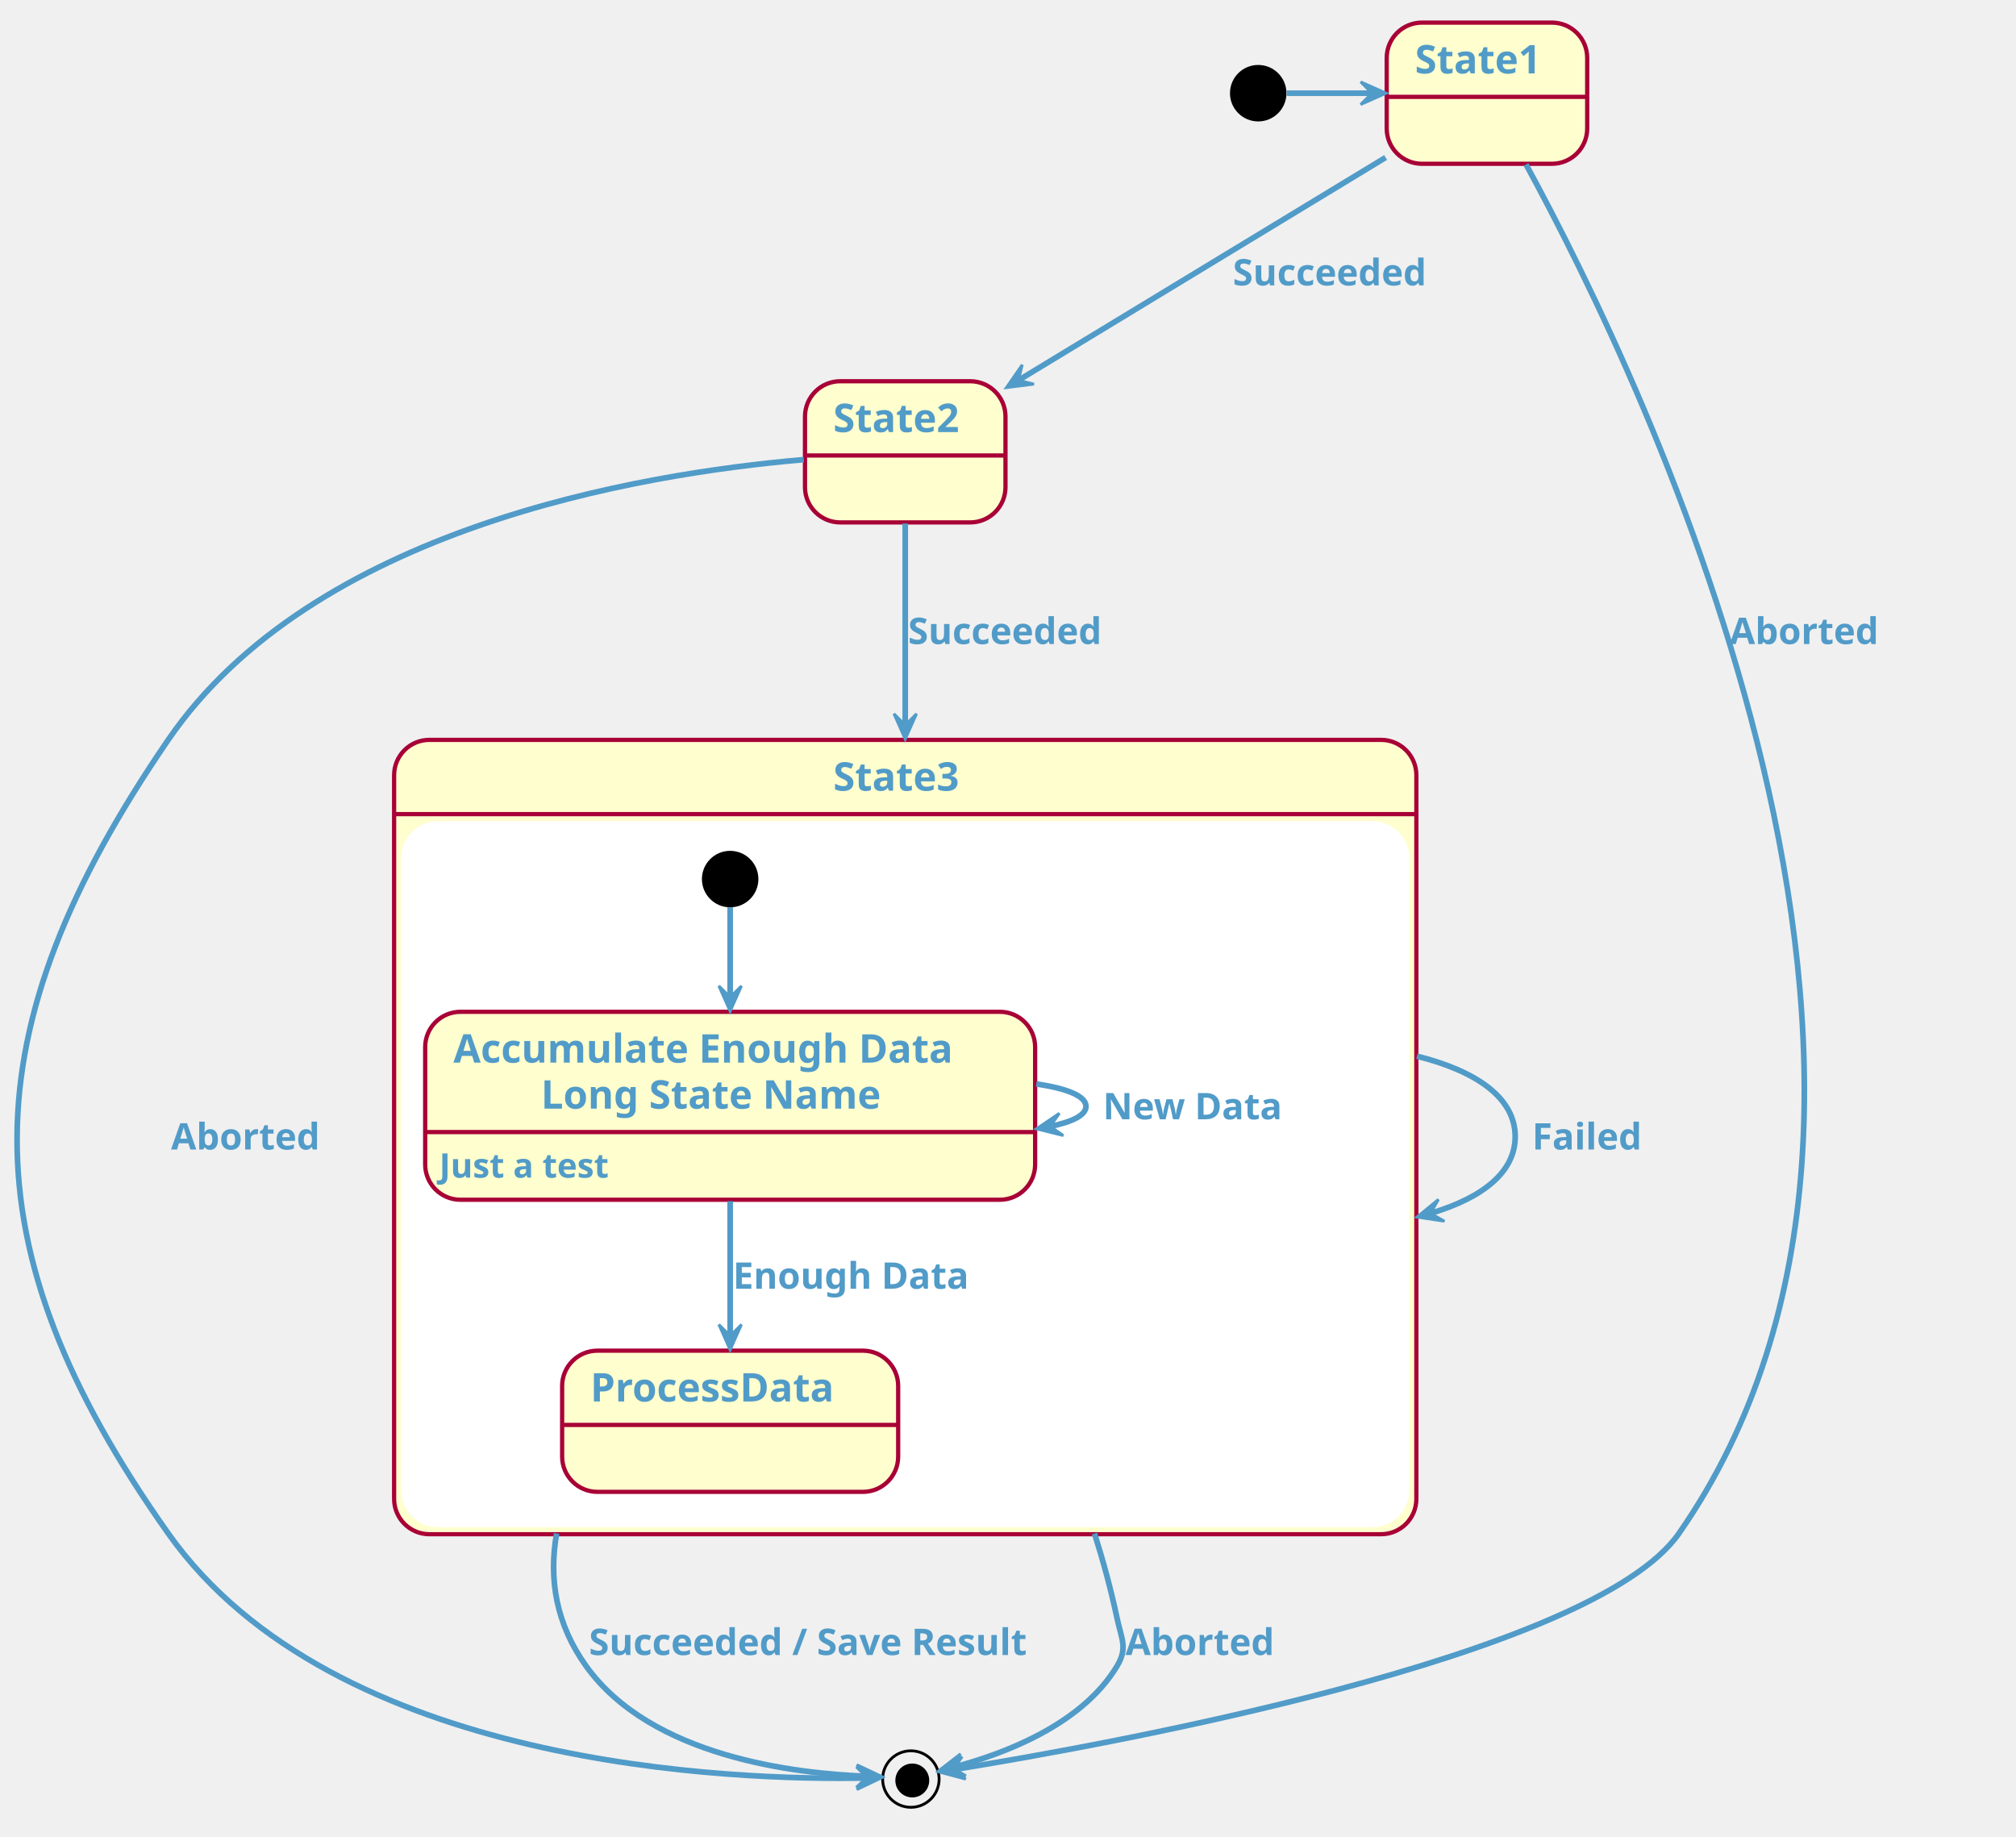
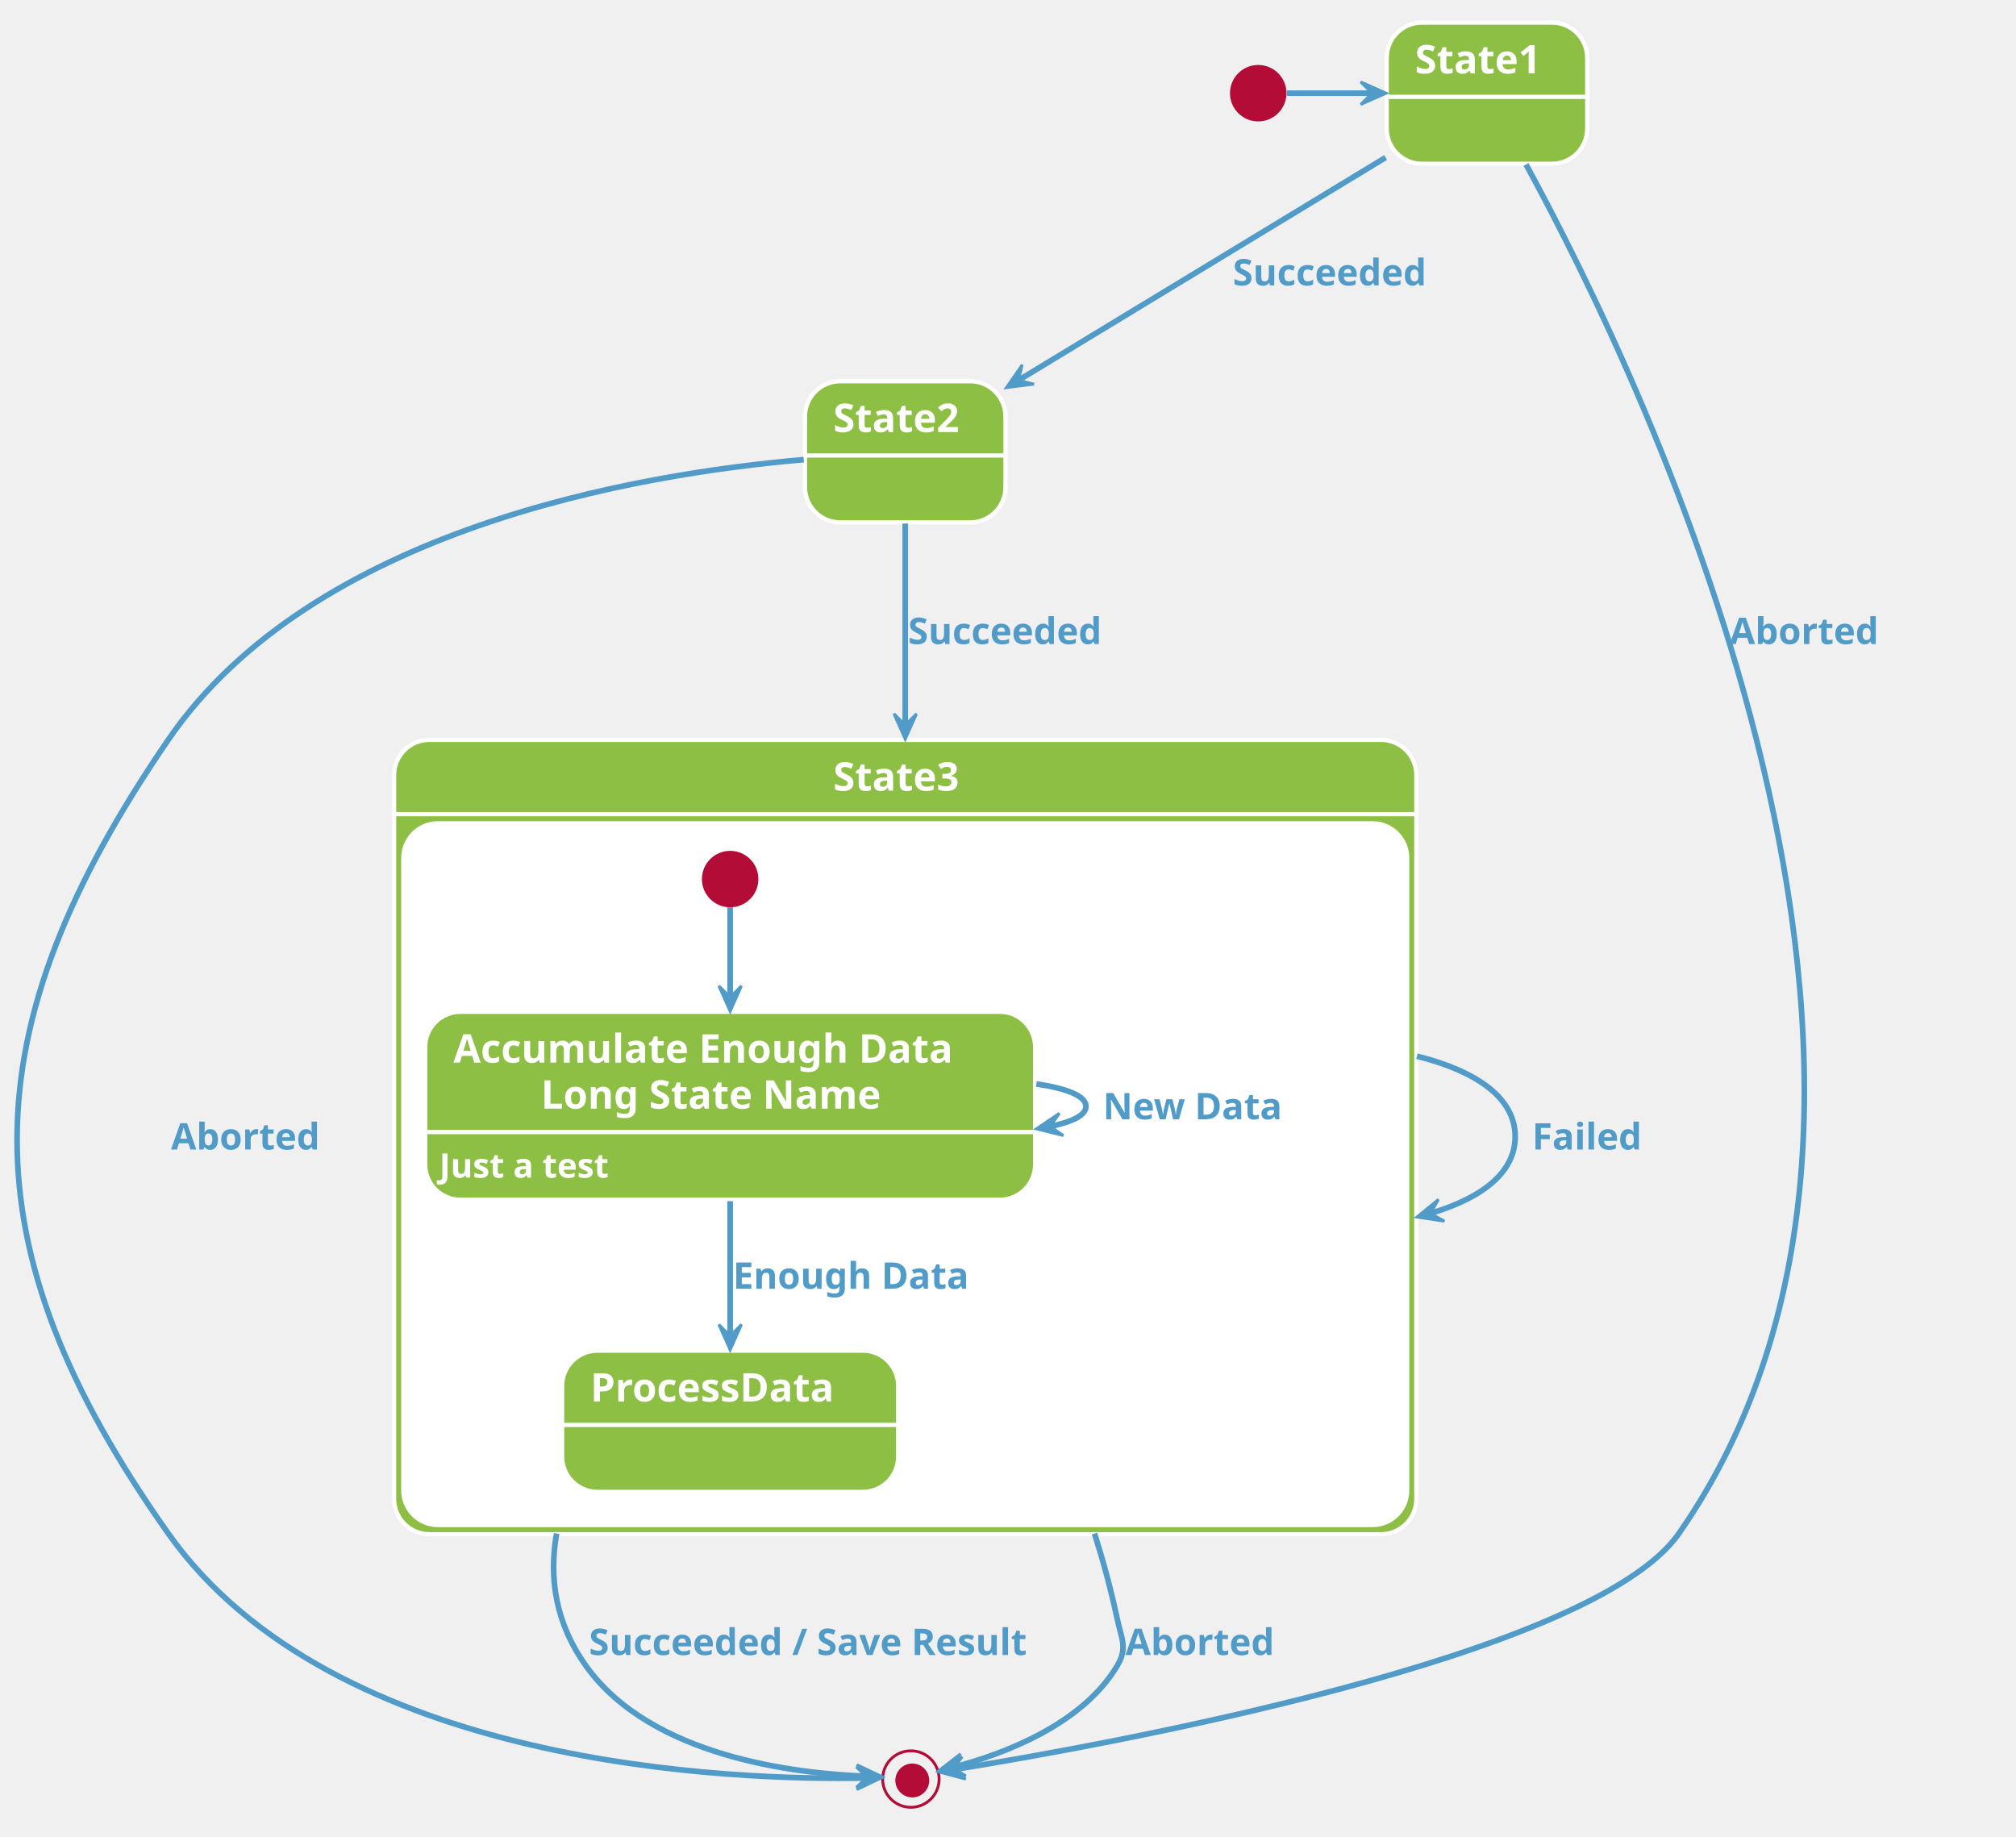
<svg xmlns="http://www.w3.org/2000/svg" contentScriptType="application/ecmascript" contentStyleType="text/css" height="564.451px" preserveAspectRatio="none" style="width:619px;height:564px;" version="1.1" viewBox="0 0 619 564" width="619.942px" zoomAndPan="magnify">
  <defs />
  <g>
-     <ellipse cx="386.327" cy="28.613" fill="#000000" rx="8.671" ry="8.671" style="stroke: none; stroke-width: 0.867;" />
-     <rect fill="#FEFECE" height="43.353" rx="10.838" ry="10.838" style="stroke: #A80036; stroke-width: 1.301;" width="61.561" x="425.778" y="6.936" />
-     <line style="stroke: #A80036; stroke-width: 1.301;" x1="425.778" x2="487.339" y1="29.737" y2="29.737" />
-     <text fill="#519BC8" font-family="sans-serif" font-size="12.139" font-weight="bold" lengthAdjust="spacingAndGlyphs" textLength="44.22" x="434.449" y="22.539">State1</text>
-     <rect fill="#FEFECE" height="43.353" rx="10.838" ry="10.838" style="stroke: #A80036; stroke-width: 1.301;" width="61.561" x="247.165" y="117.052" />
-     <line style="stroke: #A80036; stroke-width: 1.301;" x1="247.165" x2="308.726" y1="139.853" y2="139.853" />
-     <text fill="#519BC8" font-family="sans-serif" font-size="12.139" font-weight="bold" lengthAdjust="spacingAndGlyphs" textLength="44.22" x="255.836" y="132.655">State2</text>
-     <ellipse cx="279.68" cy="546.243" fill="none" rx="8.671" ry="8.671" style="stroke: #000000; stroke-width: 0.867;" />
-     <ellipse cx="280.113" cy="546.676" fill="#000000" rx="5.202" ry="5.202" style="stroke: none; stroke-width: 0.867;" />
-     <rect fill="#FEFECE" height="243.899" rx="10.838" ry="10.838" style="stroke: #A80036; stroke-width: 1.301;" width="313.873" x="121.009" y="227.168" />
+     <ellipse cx="386.327" cy="28.613" fill="#B30C37" rx="8.671" ry="8.671" style="stroke: none; stroke-width: 0.867;" />
+     <rect fill="#8DBF44" height="43.353" rx="10.838" ry="10.838" style="stroke: #FFFFFF; stroke-width: 1.301;" width="61.561" x="425.778" y="6.936" />
+     <line style="stroke: #FFFFFF; stroke-width: 1.301;" x1="425.778" x2="487.339" y1="29.737" y2="29.737" />
+     <text fill="#FFFFFF" font-family="sans-serif" font-size="12.139" font-weight="bold" lengthAdjust="spacingAndGlyphs" textLength="44.22" x="434.449" y="22.539">State1</text>
+     <rect fill="#8DBF44" height="43.353" rx="10.838" ry="10.838" style="stroke: #FFFFFF; stroke-width: 1.301;" width="61.561" x="247.165" y="117.052" />
+     <line style="stroke: #FFFFFF; stroke-width: 1.301;" x1="247.165" x2="308.726" y1="139.853" y2="139.853" />
+     <text fill="#FFFFFF" font-family="sans-serif" font-size="12.139" font-weight="bold" lengthAdjust="spacingAndGlyphs" textLength="44.22" x="255.836" y="132.655">State2</text>
+     <ellipse cx="279.68" cy="546.243" fill="none" rx="8.671" ry="8.671" style="stroke: #B30C37; stroke-width: 0.867;" />
+     <ellipse cx="280.113" cy="546.676" fill="#B30C37" rx="5.202" ry="5.202" style="stroke: none; stroke-width: 0.867;" />
+     <rect fill="#8DBF44" height="243.899" rx="10.838" ry="10.838" style="stroke: #FFFFFF; stroke-width: 1.301;" width="313.873" x="121.009" y="227.168" />
    <rect fill="#FFFFFF" height="215.896" rx="10.838" ry="10.838" style="stroke: #FFFFFF; stroke-width: 0.867;" width="308.671" x="123.61" y="252.57" />
-     <line style="stroke: #A80036; stroke-width: 1.301;" x1="121.009" x2="434.882" y1="249.968" y2="249.968" />
-     <text fill="#519BC8" font-family="sans-serif" font-size="12.139" font-weight="bold" lengthAdjust="spacingAndGlyphs" textLength="44.22" x="255.836" y="242.77">State3</text>
-     <rect fill="#FEFECE" height="57.713" rx="10.838" ry="10.838" style="stroke: #A80036; stroke-width: 1.301;" width="187.283" x="130.547" y="310.662" />
-     <line style="stroke: #A80036; stroke-width: 1.301;" x1="130.547" x2="317.83" y1="347.593" y2="347.593" />
-     <text fill="#519BC8" font-family="sans-serif" font-size="12.139" font-weight="bold" lengthAdjust="spacingAndGlyphs" textLength="169.942" x="139.217" y="326.265">Accumulate Enough Data</text>
-     <text fill="#519BC8" font-family="sans-serif" font-size="12.139" font-weight="bold" lengthAdjust="spacingAndGlyphs" textLength="116.185" x="166.096" y="340.395">Long State Name</text>
-     <text fill="#519BC8" font-family="sans-serif" font-size="10.405" font-weight="bold" lengthAdjust="spacingAndGlyphs" textLength="63.295" x="134.882" y="361.586">Just a test</text>
-     <ellipse cx="224.188" cy="269.911" fill="#000000" rx="8.671" ry="8.671" style="stroke: none; stroke-width: 0.867;" />
-     <rect fill="#FEFECE" height="43.353" rx="10.838" ry="10.838" style="stroke: #A80036; stroke-width: 1.301;" width="103.179" x="172.599" y="414.708" />
-     <line style="stroke: #A80036; stroke-width: 1.301;" x1="172.599" x2="275.778" y1="437.509" y2="437.509" />
-     <text fill="#519BC8" font-family="sans-serif" font-size="12.139" font-weight="bold" lengthAdjust="spacingAndGlyphs" textLength="85.838" x="181.269" y="430.311">ProcessData</text>
+     <line style="stroke: #FFFFFF; stroke-width: 1.301;" x1="121.009" x2="434.882" y1="249.968" y2="249.968" />
+     <text fill="#FFFFFF" font-family="sans-serif" font-size="12.139" font-weight="bold" lengthAdjust="spacingAndGlyphs" textLength="44.22" x="255.836" y="242.77">State3</text>
+     <rect fill="#8DBF44" height="57.713" rx="10.838" ry="10.838" style="stroke: #FFFFFF; stroke-width: 1.301;" width="187.283" x="130.547" y="310.662" />
+     <line style="stroke: #FFFFFF; stroke-width: 1.301;" x1="130.547" x2="317.83" y1="347.593" y2="347.593" />
+     <text fill="#FFFFFF" font-family="sans-serif" font-size="12.139" font-weight="bold" lengthAdjust="spacingAndGlyphs" textLength="169.942" x="139.217" y="326.265">Accumulate Enough Data</text>
+     <text fill="#FFFFFF" font-family="sans-serif" font-size="12.139" font-weight="bold" lengthAdjust="spacingAndGlyphs" textLength="116.185" x="166.096" y="340.395">Long State Name</text>
+     <text fill="#FFFFFF" font-family="sans-serif" font-size="10.405" font-weight="bold" lengthAdjust="spacingAndGlyphs" textLength="63.295" x="134.882" y="361.586">Just a test</text>
+     <ellipse cx="224.188" cy="269.911" fill="#B30C37" rx="8.671" ry="8.671" style="stroke: none; stroke-width: 0.867;" />
+     <rect fill="#8DBF44" height="43.353" rx="10.838" ry="10.838" style="stroke: #FFFFFF; stroke-width: 1.301;" width="103.179" x="172.599" y="414.708" />
+     <line style="stroke: #FFFFFF; stroke-width: 1.301;" x1="172.599" x2="275.778" y1="437.509" y2="437.509" />
+     <text fill="#FFFFFF" font-family="sans-serif" font-size="12.139" font-weight="bold" lengthAdjust="spacingAndGlyphs" textLength="85.838" x="181.269" y="430.311">ProcessData</text>
    <path d="M224.188,278.585 C224.188,285.429 224.188,295.864 224.188,306.136 " fill="none" id="*start*State3-long1" style="stroke: #519BC8; stroke-width: 1.734;" />
    <polygon fill="#519BC8" points="224.188,310.518,227.657,302.715,224.188,306.183,220.72,302.715,224.188,310.518" style="stroke: #519BC8; stroke-width: 0.867;" />
    <path d="M318.203,332.815 C327.515,334.196 333.437,336.494 333.437,339.708 C333.437,342.37 329.376,344.403 322.692,345.808 " fill="none" id="long1-long1" style="stroke: #519BC8; stroke-width: 1.734;" />
    <polygon fill="#519BC8" points="318.203,346.601,326.491,348.657,322.472,345.846,325.283,341.826,318.203,346.601" style="stroke: #519BC8; stroke-width: 0.867;" />
    <text fill="#519BC8" font-family="sans-serif" font-size="11.272" font-weight="bold" lengthAdjust="spacingAndGlyphs" textLength="62.428" x="338.639" y="343.668">New Data</text>
    <path d="M224.188,368.804 C224.188,381.851 224.188,397.232 224.188,409.936 " fill="none" id="long1-ProcessData" style="stroke: #519BC8; stroke-width: 1.734;" />
    <polygon fill="#519BC8" points="224.188,414.485,227.657,406.682,224.188,410.15,220.72,406.682,224.188,414.485" style="stroke: #519BC8; stroke-width: 0.867;" />
    <text fill="#519BC8" font-family="sans-serif" font-size="11.272" font-weight="bold" lengthAdjust="spacingAndGlyphs" textLength="82.37" x="225.055" y="395.691">Enough Data</text>
    <path d="M395.106,28.613 C403.759,28.613 412.413,28.613 421.067,28.613 " fill="none" id="*start-State1" style="stroke: #519BC8; stroke-width: 1.734;" />
    <polygon fill="#519BC8" points="425.592,28.613,417.789,25.145,421.257,28.613,417.789,32.081,425.592,28.613" style="stroke: #519BC8; stroke-width: 0.867;" />
    <path d="M425.446,48.358 C394.04,67.416 345.626,96.793 312.909,116.645 " fill="none" id="State1-State2" style="stroke: #519BC8; stroke-width: 1.734;" />
    <polygon fill="#519BC8" points="309,119.018,317.47,117.934,312.706,116.768,313.871,112.004,309,119.018" style="stroke: #519BC8; stroke-width: 0.867;" />
    <text fill="#519BC8" font-family="sans-serif" font-size="11.272" font-weight="bold" lengthAdjust="spacingAndGlyphs" textLength="70.231" x="378.524" y="87.63">Succeeded</text>
    <path d="M468.56,50.494 C505.575,118.373 609.925,335.207 515.518,470.809 C488.891,509.055 337.888,536.049 292.55,543.378 " fill="none" id="State1-*end" style="stroke: #519BC8; stroke-width: 1.734;" />
    <polygon fill="#519BC8" points="288.262,544.063,296.515,546.255,292.543,543.379,295.419,539.406,288.262,544.063" style="stroke: #519BC8; stroke-width: 0.867;" />
    <text fill="#519BC8" font-family="sans-serif" font-size="11.272" font-weight="bold" lengthAdjust="spacingAndGlyphs" textLength="52.023" x="531.125" y="197.746">Aborted</text>
    <path d="M277.946,160.738 C277.946,176.188 277.946,198.547 277.946,222.477 " fill="none" id="State2-State3" style="stroke: #519BC8; stroke-width: 1.734;" />
    <polygon fill="#519BC8" points="277.946,226.962,281.414,219.159,277.946,222.627,274.478,219.159,277.946,226.962" style="stroke: #519BC8; stroke-width: 0.867;" />
    <text fill="#519BC8" font-family="sans-serif" font-size="11.272" font-weight="bold" lengthAdjust="spacingAndGlyphs" textLength="70.231" x="278.813" y="197.746">Succeeded</text>
    <path d="M246.785,141.124 C195.865,145.5 96.058,162.358 51.645,227.168 C-9.568,316.491 -10.88,382.399 51.645,470.809 C102.604,542.866 225.425,546.725 266.24,545.915 " fill="none" id="State2-*end" style="stroke: #519BC8; stroke-width: 1.734;" />
    <polygon fill="#519BC8" points="270.8,545.798,262.91,542.531,266.466,545.909,263.089,549.465,270.8,545.798" style="stroke: #519BC8; stroke-width: 0.867;" />
    <text fill="#519BC8" font-family="sans-serif" font-size="11.272" font-weight="bold" lengthAdjust="spacingAndGlyphs" textLength="52.023" x="52.512" y="352.948">Aborted</text>
    <path d="M435.062,324.291 C453.339,328.849 465.229,337.082 465.229,348.988 C465.229,359.872 455.294,367.685 439.629,372.429 " fill="none" id="State3-State3" style="stroke: #519BC8; stroke-width: 1.734;" />
    <polygon fill="#519BC8" points="435.062,373.685,443.506,374.961,439.243,372.536,441.667,368.273,435.062,373.685" style="stroke: #519BC8; stroke-width: 0.867;" />
    <text fill="#519BC8" font-family="sans-serif" font-size="11.272" font-weight="bold" lengthAdjust="spacingAndGlyphs" textLength="39.017" x="470.431" y="352.948">Failed</text>
    <path d="M170.905,470.845 C168.45,484.781 170.694,498.621 179.969,511.561 C199.953,539.44 244.216,544.616 266.426,545.393 " fill="none" id="State3-*end" style="stroke: #519BC8; stroke-width: 1.734;" />
    <polygon fill="#519BC8" points="270.814,545.499,263.096,541.845,266.48,545.395,262.93,548.779,270.814,545.499" style="stroke: #519BC8; stroke-width: 0.867;" />
    <text fill="#519BC8" font-family="sans-serif" font-size="11.272" font-weight="bold" lengthAdjust="spacingAndGlyphs" textLength="157.804" x="180.836" y="508.151">Succeeded / Save Result</text>
    <path d="M336.07,470.854 C338.802,479.514 341.157,488.222 342.975,496.821 C344.329,503.23 346.343,505.942 342.975,511.561 C332.06,529.766 307.639,538.717 292.522,542.667 " fill="none" id="State3-*end" style="stroke: #519BC8; stroke-width: 1.734;" />
    <polygon fill="#519BC8" points="288.155,543.738,296.56,545.249,292.366,542.706,294.909,538.512,288.155,543.738" style="stroke: #519BC8; stroke-width: 0.867;" />
    <text fill="#519BC8" font-family="sans-serif" font-size="11.272" font-weight="bold" lengthAdjust="spacingAndGlyphs" textLength="52.023" x="345.576" y="508.151">Aborted</text>
  </g>
</svg>
